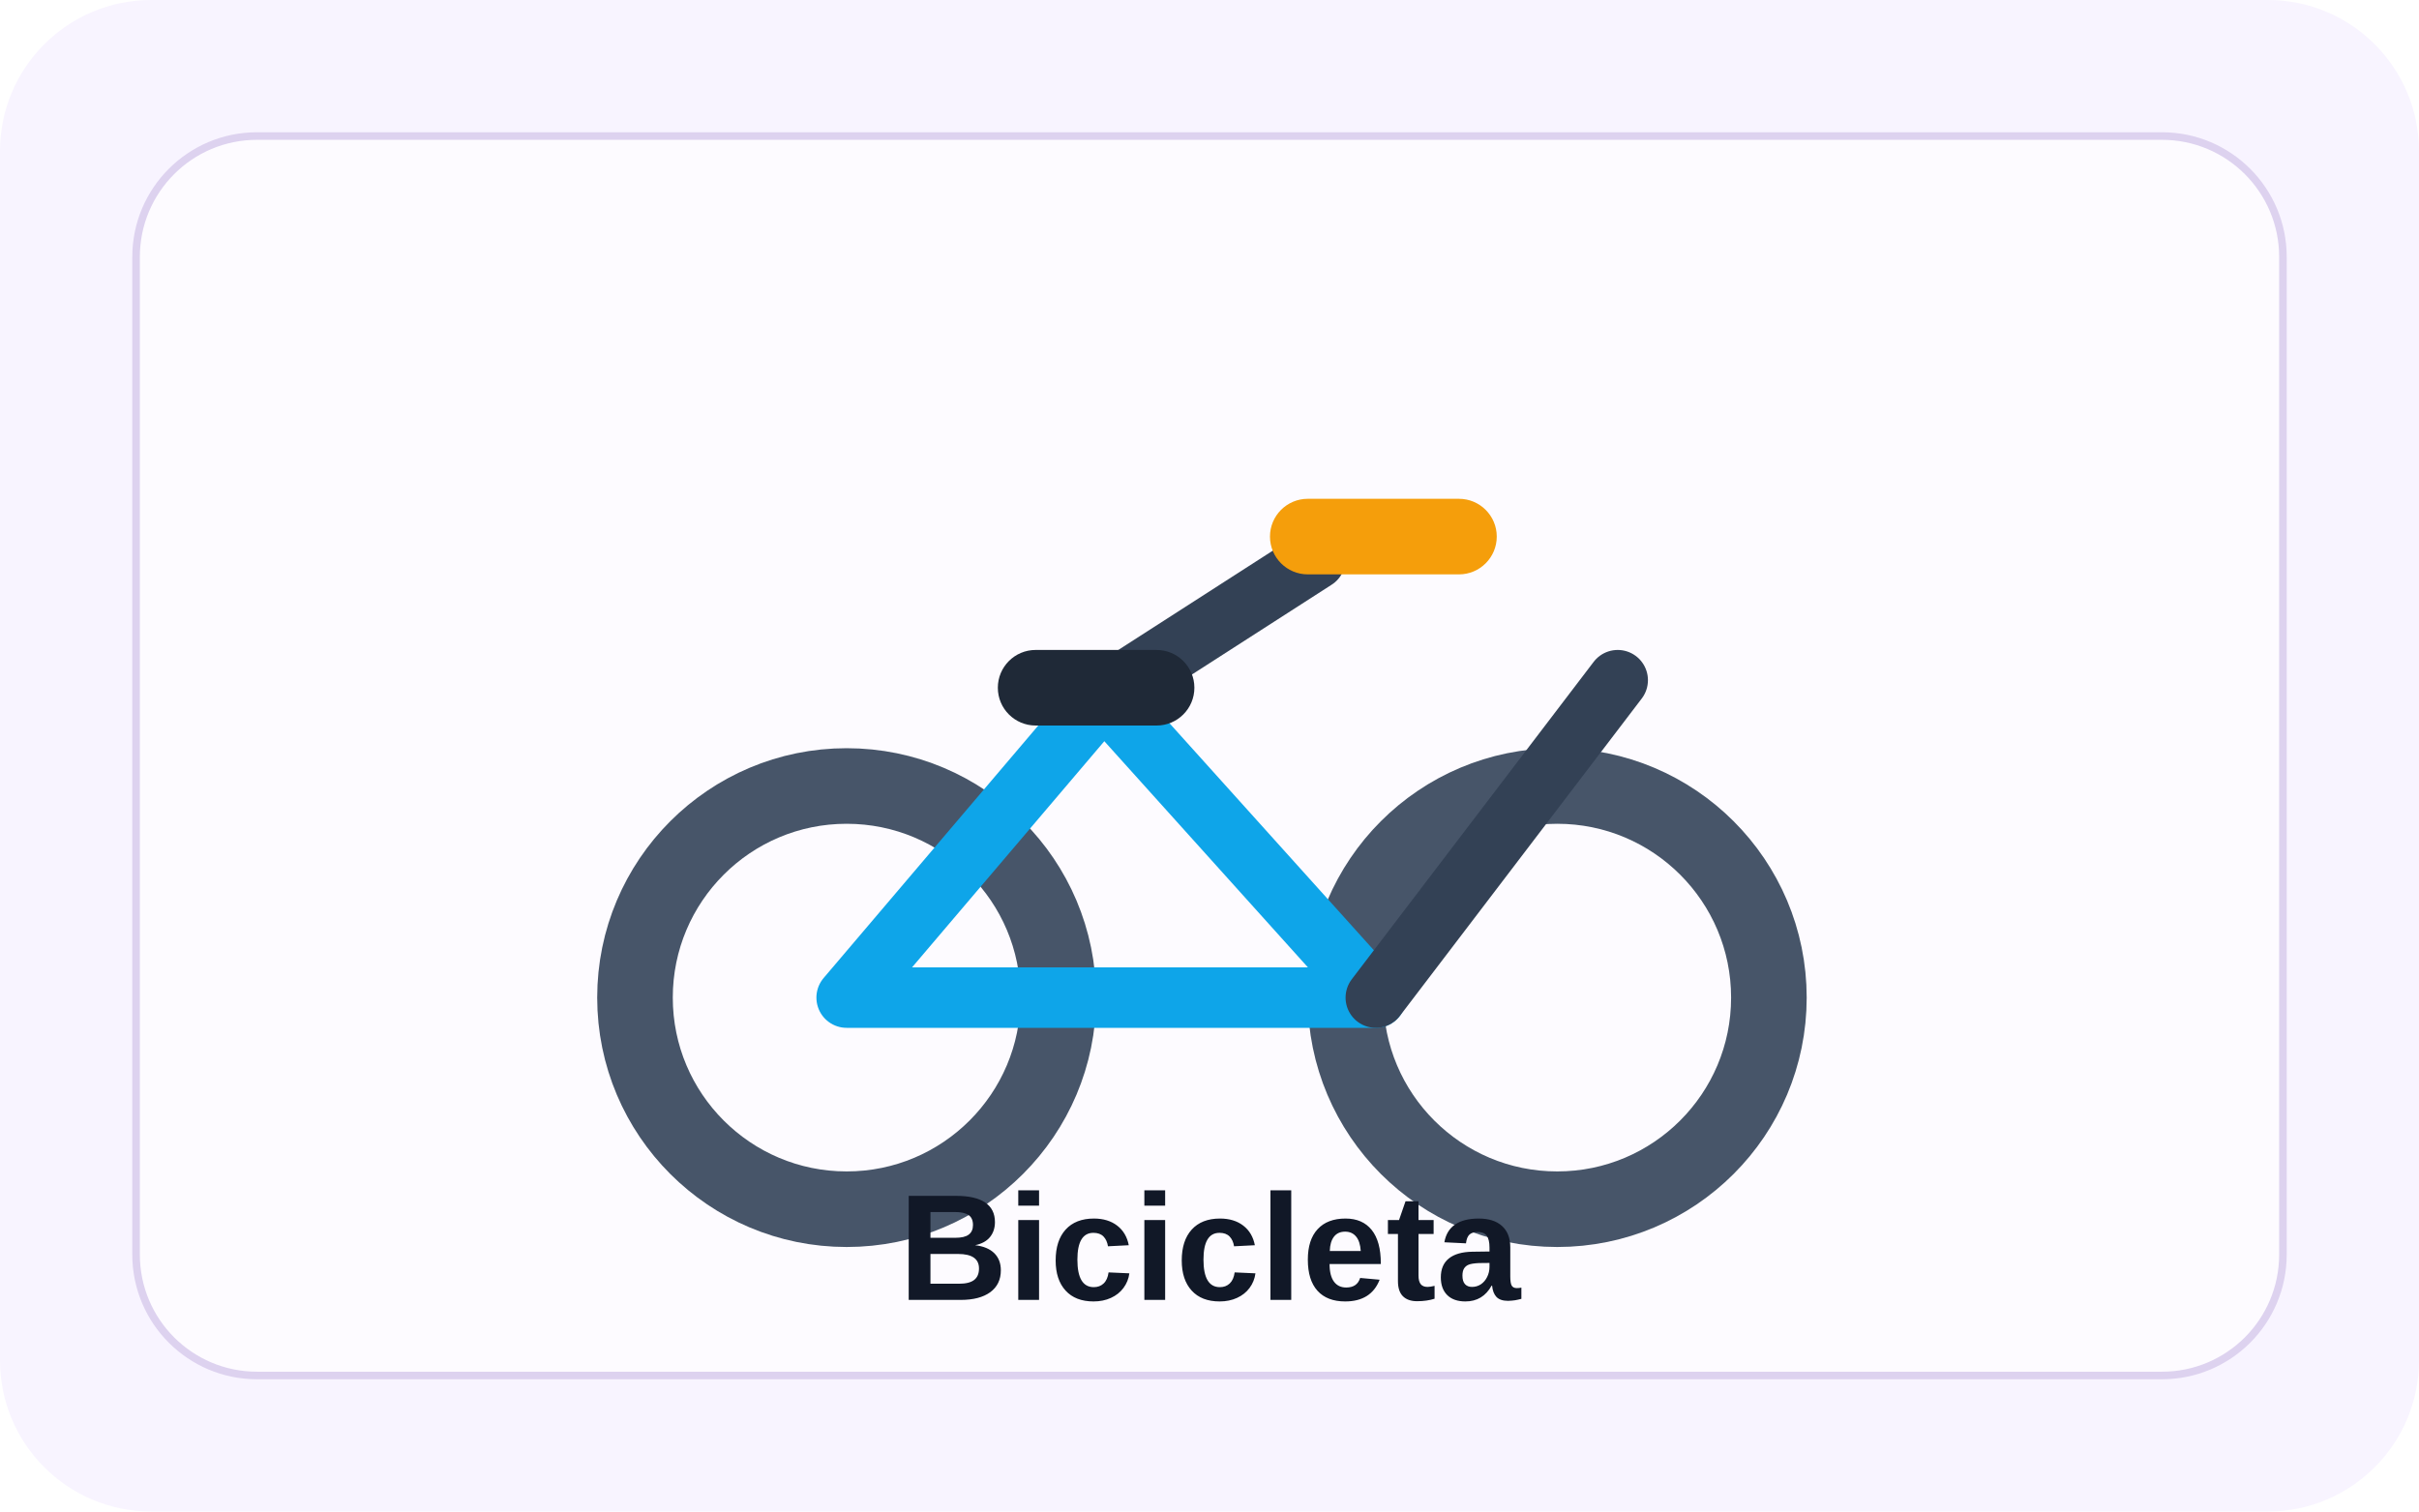
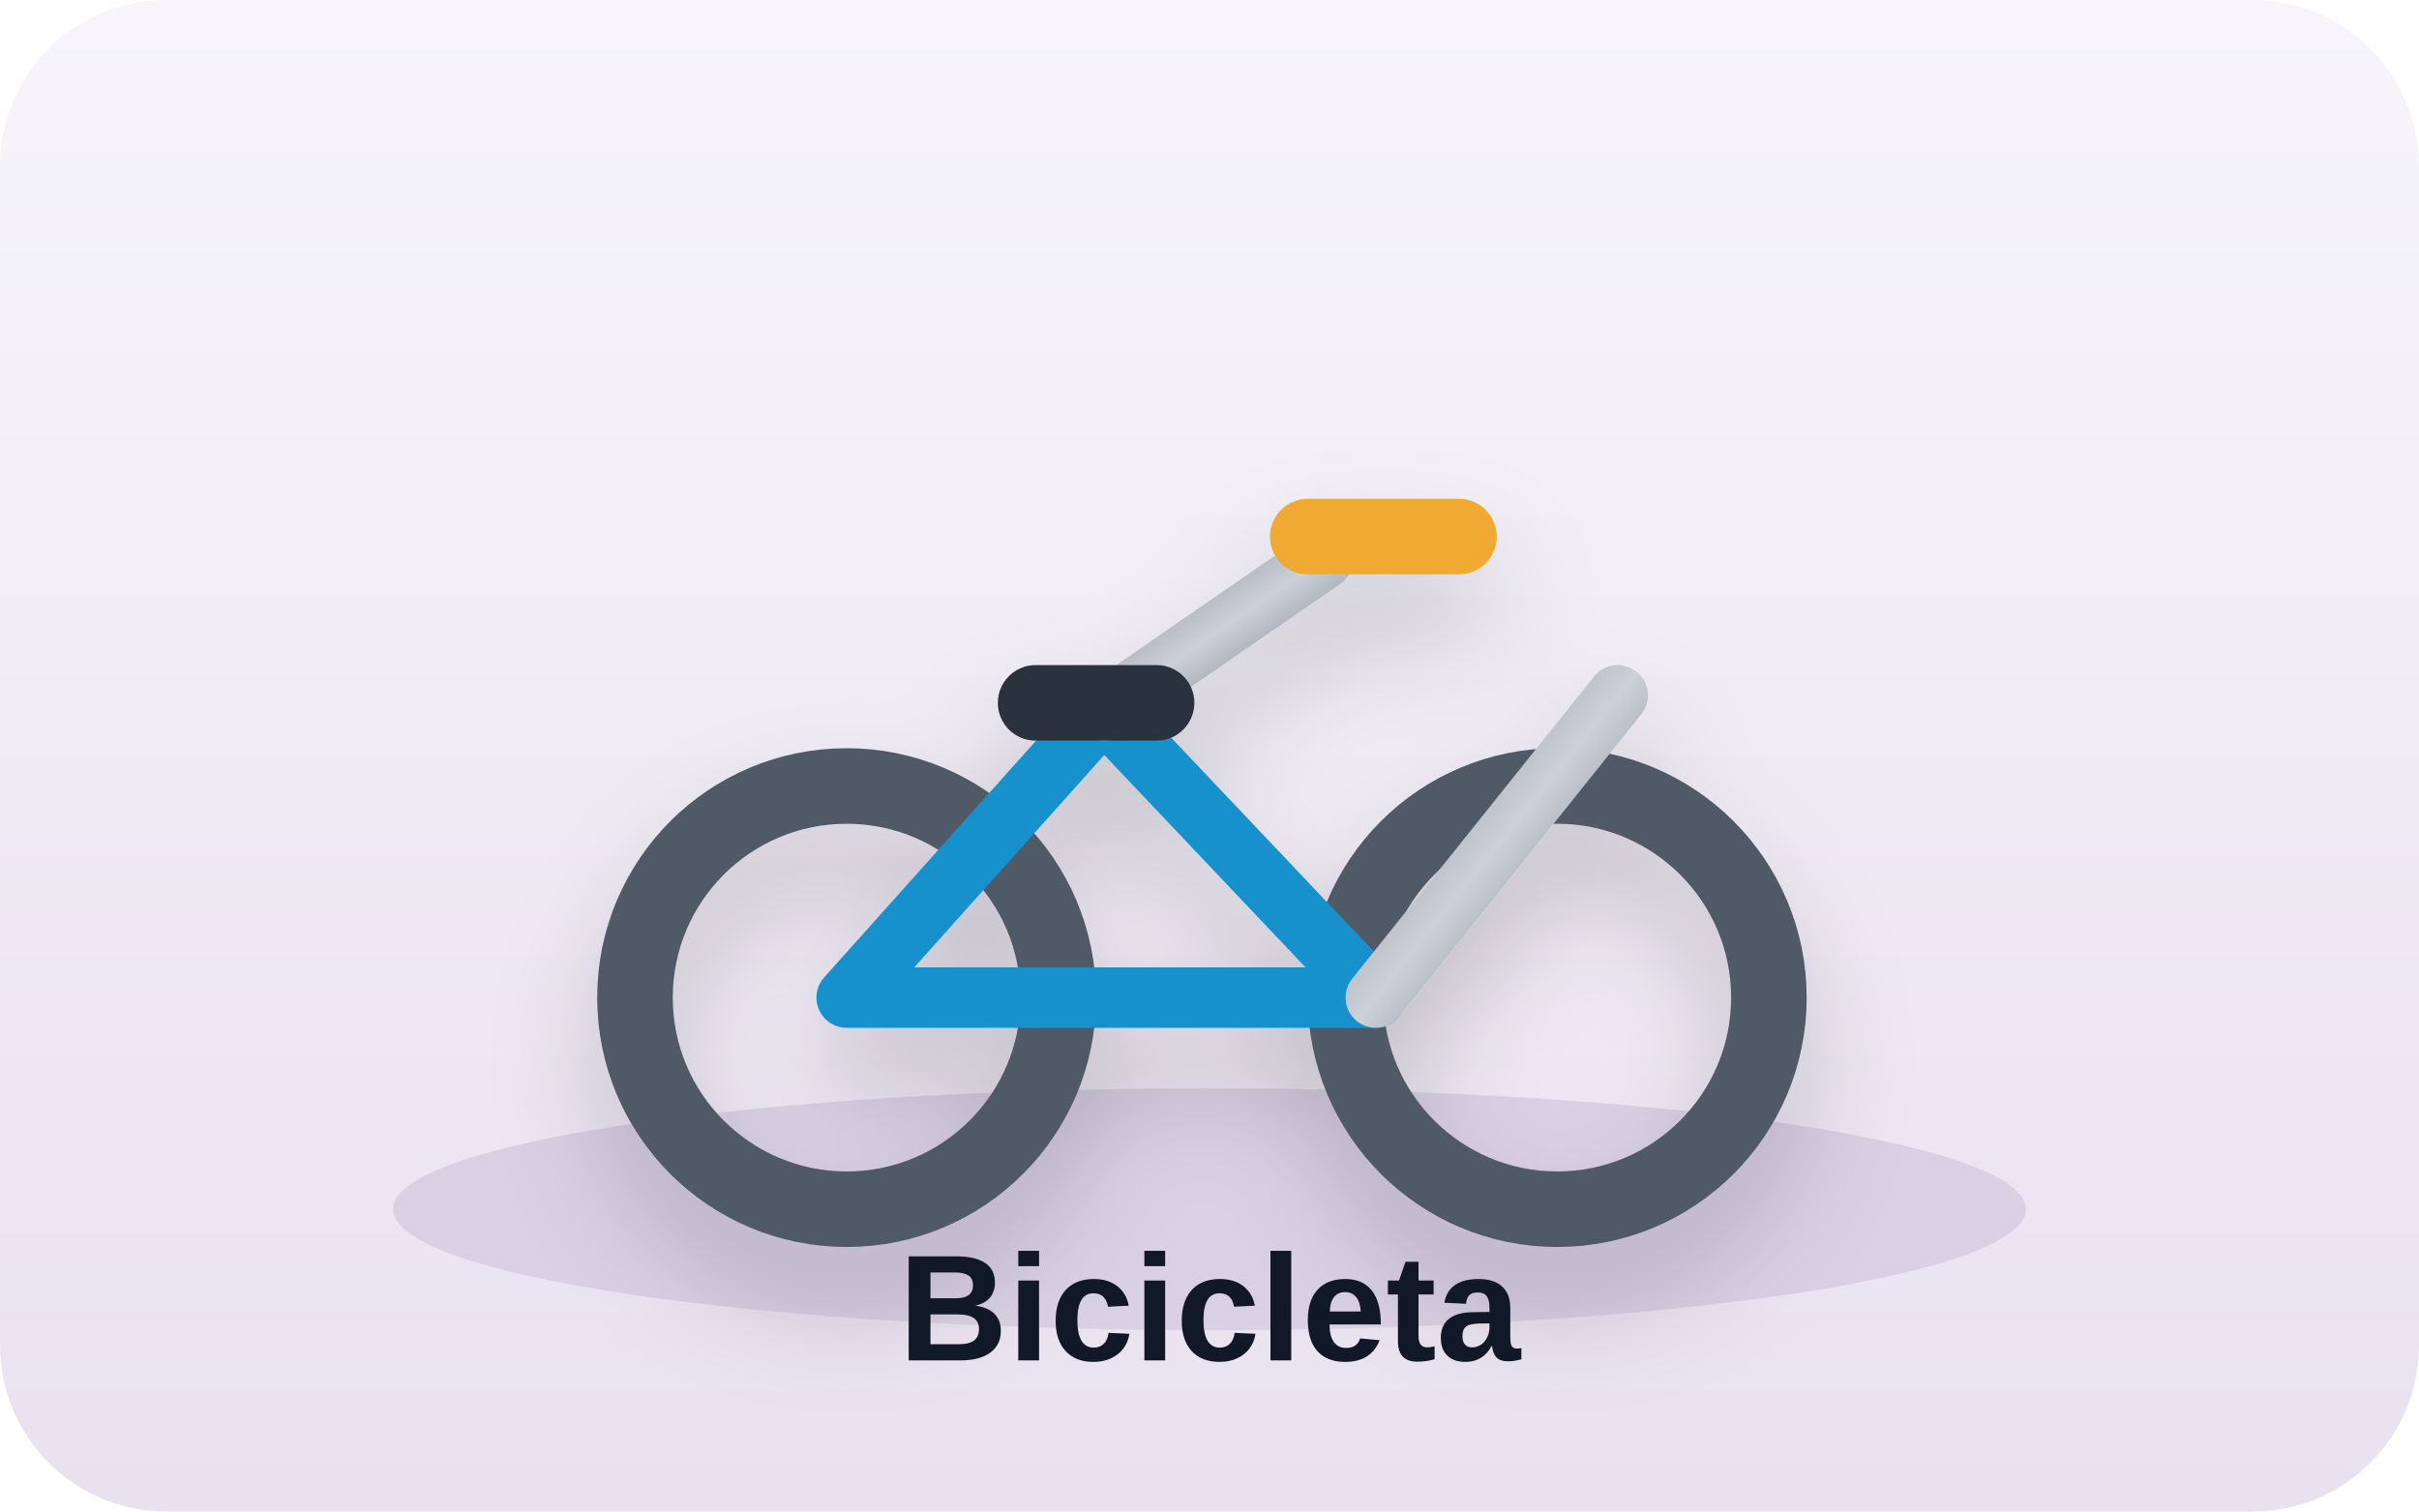
- <svg xmlns="http://www.w3.org/2000/svg" viewBox="0 0 320 200" role="img" aria-label="Bicicleta ergometrica">
-   <rect width="320" height="200" rx="20" fill="#f8f4ff" />
-   <rect x="18" y="18" width="284" height="164" rx="16" fill="#fdfbff" stroke="#ddd2ef" />
-   <circle cx="112" cy="132" r="28" fill="none" stroke="#475569" stroke-width="10" />
-   <circle cx="206" cy="132" r="28" fill="none" stroke="#475569" stroke-width="10" />
-   <path d="M112 132 L146 92 L182 132 L156 132 Z" fill="none" stroke="#0ea5e9" stroke-width="8" stroke-linecap="round" stroke-linejoin="round" />
-   <line x1="146" y1="92" x2="174" y2="74" stroke="#334155" stroke-width="8" stroke-linecap="round" />
-   <line x1="182" y1="132" x2="214" y2="90" stroke="#334155" stroke-width="8" stroke-linecap="round" />
-   <rect x="168" y="66" width="30" height="10" rx="5" fill="#f59e0b" />
-   <rect x="132" y="86" width="26" height="10" rx="5" fill="#1f2937" />
-   <text x="160" y="172" text-anchor="middle" font-family="Arial, sans-serif" font-size="20" font-weight="700" fill="#111827">Bicicleta</text>
+ <svg xmlns="http://www.w3.org/2000/svg" viewBox="0 0 320 200" role="img" aria-label="Bicicleta ergométrica">
+   <defs>
+     <linearGradient id="bg10" x1="0" y1="0" x2="0" y2="1">
+       <stop offset="0" stop-color="#f7f5fb" />
+       <stop offset="1" stop-color="#e8e2f0" />
+     </linearGradient>
+     <linearGradient id="metal10" x1="0" y1="0" x2="1" y2="1">
+       <stop offset="0" stop-color="#7c8690" />
+       <stop offset=".5" stop-color="#ccd0d8" />
+       <stop offset="1" stop-color="#646c76" />
+     </linearGradient>
+     <filter id="shadow10" x="-20%" y="-20%" width="150%" height="160%">
+       <feDropShadow dx="0" dy="8" stdDeviation="7" flood-color="#000" flood-opacity=".18" />
+     </filter>
+   </defs>
+   <rect width="320" height="200" rx="22" fill="url(#bg10)" />
+   <ellipse cx="160" cy="160" rx="108" ry="16" fill="#d9d0e4" />
+   <g filter="url(#shadow10)">
+     <circle cx="112" cy="132" r="28" fill="none" stroke="#505a66" stroke-width="10" />
+     <circle cx="206" cy="132" r="28" fill="none" stroke="#505a66" stroke-width="10" />
+     <path d="M112 132 146 94l36 38-26 0z" fill="none" stroke="#1991cc" stroke-width="8" stroke-linecap="round" stroke-linejoin="round" />
+     <line x1="146" y1="94" x2="175" y2="74" stroke="url(#metal10)" stroke-width="8" stroke-linecap="round" />
+     <line x1="182" y1="132" x2="214" y2="92" stroke="url(#metal10)" stroke-width="8" stroke-linecap="round" />
+     <rect x="168" y="66" width="30" height="10" rx="5" fill="#f0a933" />
+     <rect x="132" y="88" width="26" height="10" rx="5" fill="#2b333e" />
+   </g>
+   <text x="160" y="180" text-anchor="middle" font-family="Arial, sans-serif" font-size="20" font-weight="700" fill="#111827">Bicicleta</text>
</svg>
